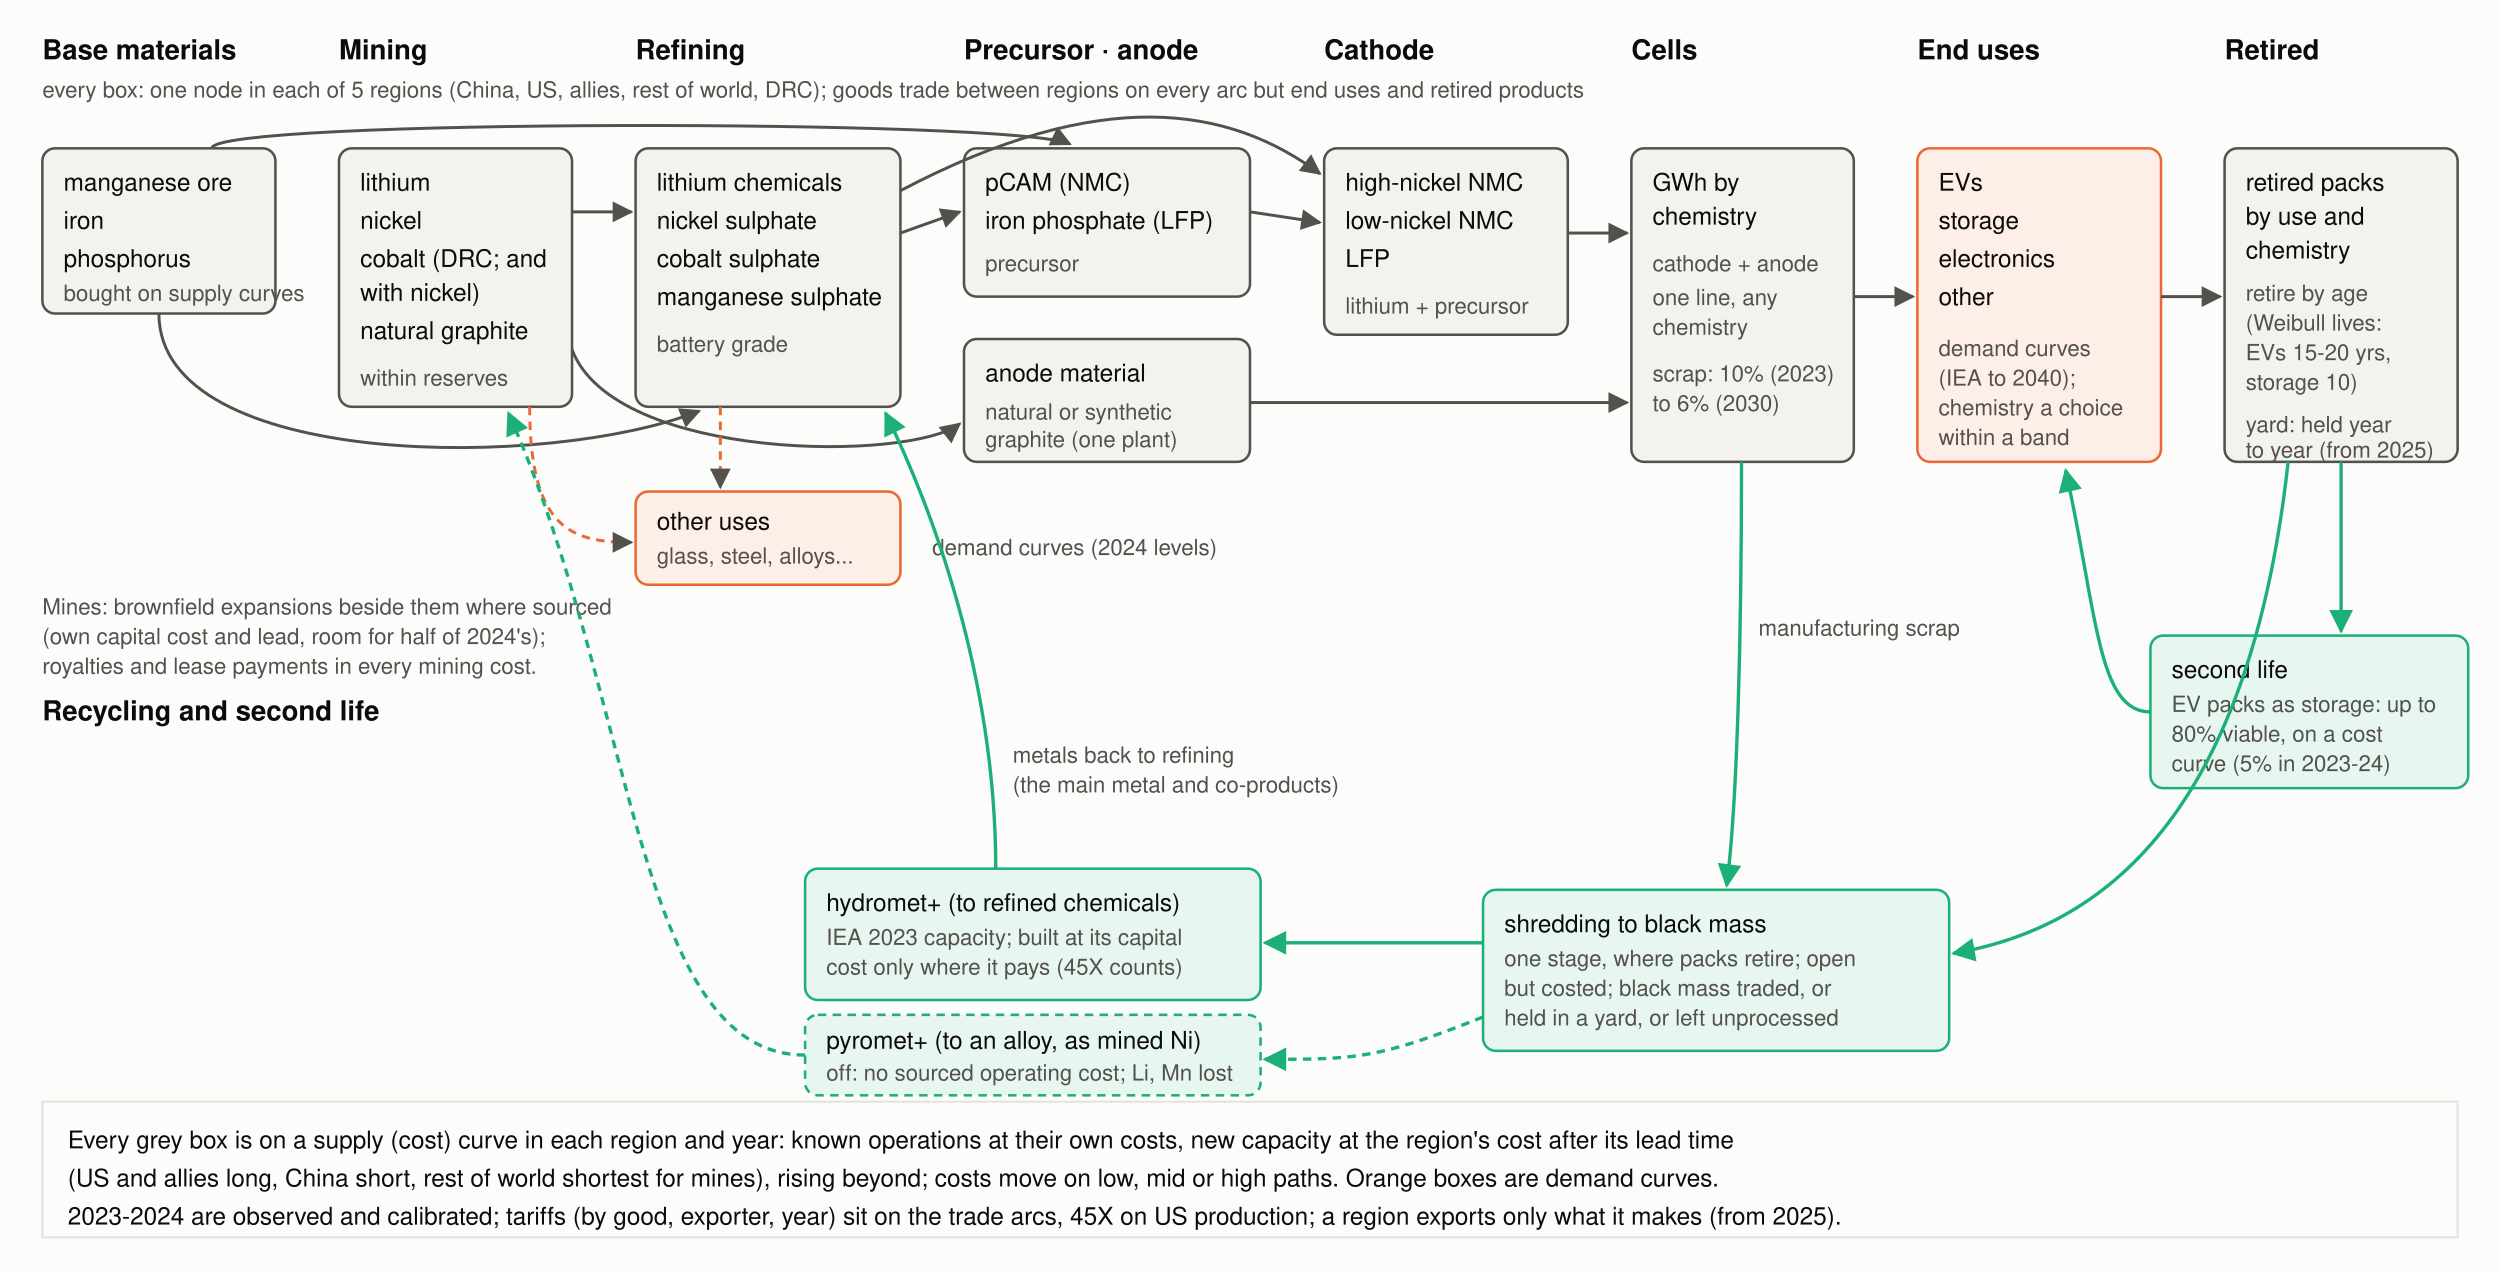
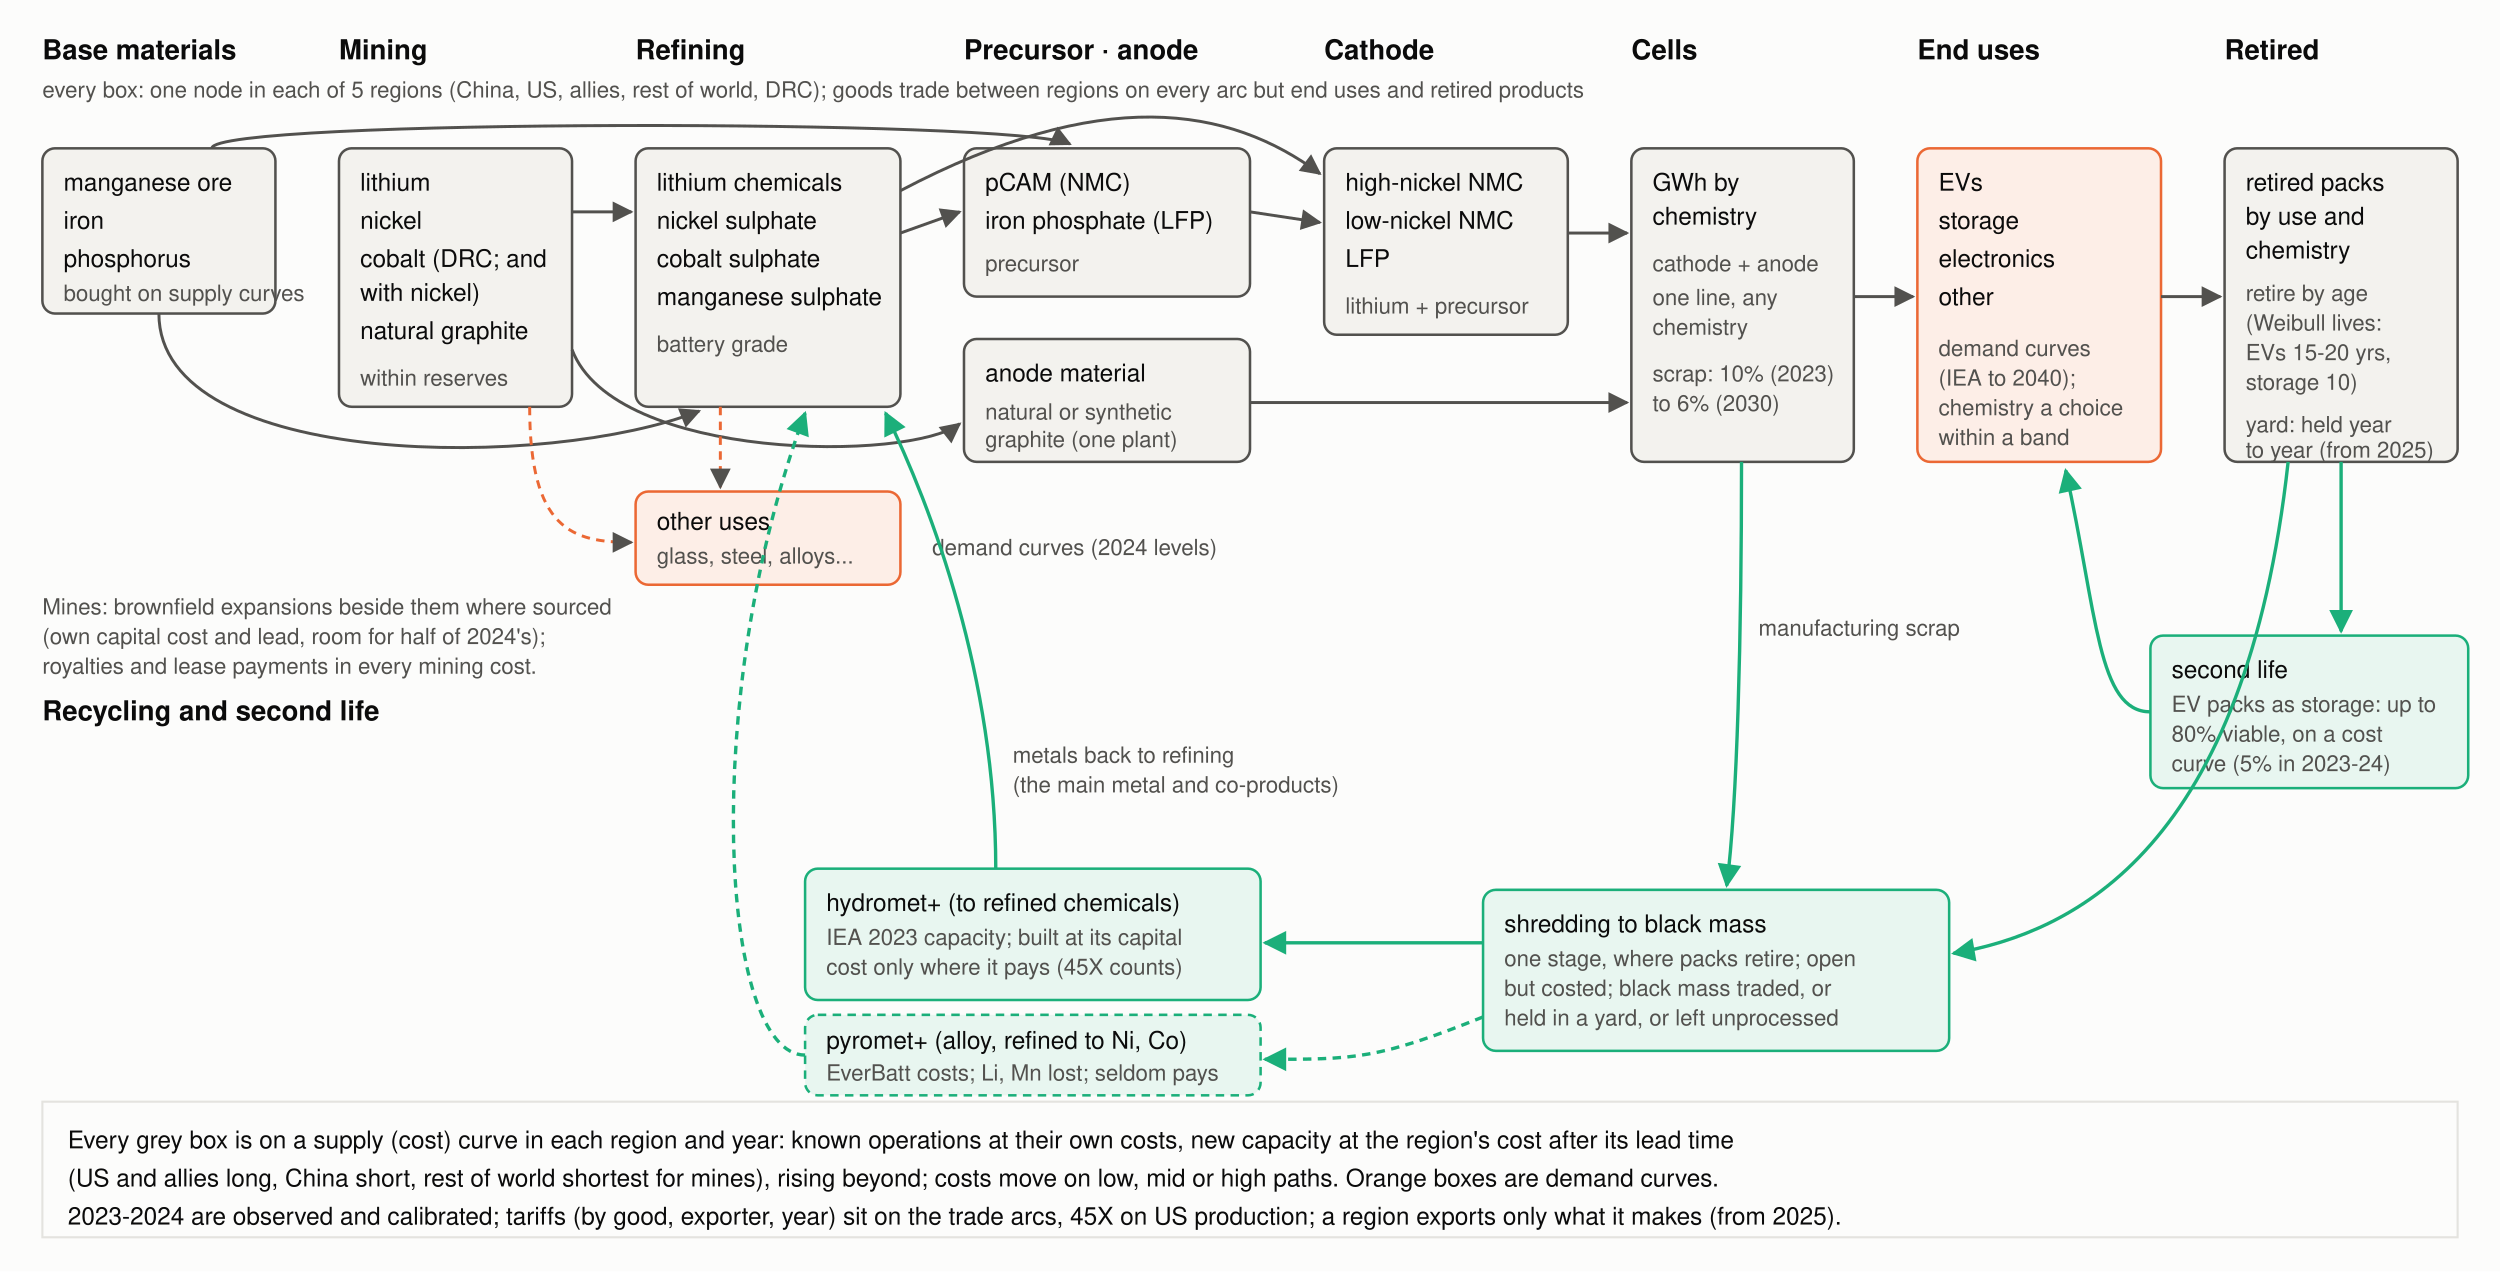
<svg xmlns="http://www.w3.org/2000/svg" viewBox="0 0 1180 600" width="1180" height="600" font-family="Segoe UI, Helvetica, Arial, sans-serif">
  <defs>
    <marker id="a" viewBox="0 0 10 10" refX="9" refY="5" markerWidth="7" markerHeight="7" orient="auto-start-reverse">
      <path d="M0,0 L10,5 L0,10 z" fill="#52514e" />
    </marker>
    <marker id="g" viewBox="0 0 10 10" refX="9" refY="5" markerWidth="7" markerHeight="7" orient="auto-start-reverse">
      <path d="M0,0 L10,5 L0,10 z" fill="#1baf7a" />
    </marker>
    <style>
      .box { fill: #f3f2ee; stroke: #52514e; stroke-width: 1.2; rx: 6; }
      .rec { fill: #e8f6f0; stroke: #1baf7a; stroke-width: 1.2; rx: 6; }
      .dem { fill: #fdeee7; stroke: #eb6834; stroke-width: 1.2; rx: 6; }
      .h { font-size: 13px; font-weight: 600; fill: #0b0b0b; }
      .t { font-size: 11.5px; fill: #0b0b0b; }
      .s { font-size: 10.5px; fill: #52514e; }
      .ln { stroke: #52514e; stroke-width: 1.4; fill: none; marker-end: url(#a); }
      .lg { stroke: #1baf7a; stroke-width: 1.6; fill: none; marker-end: url(#g); }
      .ld { stroke: #eb6834; stroke-width: 1.4; fill: none; stroke-dasharray: 4 3; marker-end: url(#a); }
    </style>
  </defs>
  <rect width="1180" height="600" fill="#fcfcfb" />
  <text class="h" x="20" y="28">Base materials</text>
  <text class="h" x="160" y="28">Mining</text>
  <text class="h" x="300" y="28">Refining</text>
  <text class="h" x="455" y="28">Precursor · anode</text>
  <text class="h" x="625" y="28">Cathode</text>
  <text class="h" x="770" y="28">Cells</text>
  <text class="h" x="905" y="28">End uses</text>
  <text class="h" x="1050" y="28">Retired</text>
  <text class="s" x="20" y="46">every box: one node in each of 5 regions (China, US, allies, rest of world, DRC); goods trade between regions on every arc but end uses and retired products</text>
  <rect class="box" x="20" y="70" width="110" height="78" />
  <text class="t" x="30" y="90">manganese ore</text>
  <text class="t" x="30" y="108">iron</text>
  <text class="t" x="30" y="126">phosphorus</text>
  <text class="s" x="30" y="142">bought on supply curves</text>
  <rect class="box" x="160" y="70" width="110" height="122" />
  <text class="t" x="170" y="90">lithium</text>
  <text class="t" x="170" y="108">nickel</text>
  <text class="t" x="170" y="126">cobalt (DRC; and</text>
  <text class="t" x="170" y="142">  with nickel)</text>
  <text class="t" x="170" y="160">natural graphite</text>
  <text class="s" x="170" y="182">within reserves</text>
  <text class="s" x="20" y="290">Mines: brownfield expansions beside them where sourced</text>
  <text class="s" x="20" y="304">(own capital cost and lead, room for half of 2024's);</text>
  <text class="s" x="20" y="318">royalties and lease payments in every mining cost.</text>
  <rect class="box" x="300" y="70" width="125" height="122" />
  <text class="t" x="310" y="90">lithium chemicals</text>
  <text class="t" x="310" y="108">nickel sulphate</text>
  <text class="t" x="310" y="126">cobalt sulphate</text>
  <text class="t" x="310" y="144">manganese sulphate</text>
  <text class="s" x="310" y="166">battery grade</text>
  <rect class="box" x="455" y="70" width="135" height="70" />
  <text class="t" x="465" y="90">pCAM (NMC)</text>
  <text class="t" x="465" y="108">iron phosphate (LFP)</text>
  <text class="s" x="465" y="128">precursor</text>
  <rect class="box" x="455" y="160" width="135" height="58" />
  <text class="t" x="465" y="180">anode material</text>
  <text class="s" x="465" y="198">natural or synthetic</text>
  <text class="s" x="465" y="211">graphite (one plant)</text>
  <rect class="box" x="625" y="70" width="115" height="88" />
  <text class="t" x="635" y="90">high-nickel NMC</text>
  <text class="t" x="635" y="108">low-nickel NMC</text>
  <text class="t" x="635" y="126">LFP</text>
  <text class="s" x="635" y="148">lithium + precursor</text>
  <rect class="box" x="770" y="70" width="105" height="148" />
  <text class="t" x="780" y="90">GWh by</text>
  <text class="t" x="780" y="106">chemistry</text>
  <text class="s" x="780" y="128">cathode + anode</text>
  <text class="s" x="780" y="144">one line, any</text>
  <text class="s" x="780" y="158">chemistry</text>
  <text class="s" x="780" y="180">scrap: 10% (2023)</text>
  <text class="s" x="780" y="194">to 6% (2030)</text>
  <rect class="dem" x="905" y="70" width="115" height="148" />
  <text class="t" x="915" y="90">EVs</text>
  <text class="t" x="915" y="108">storage</text>
  <text class="t" x="915" y="126">electronics</text>
  <text class="t" x="915" y="144">other</text>
  <text class="s" x="915" y="168">demand curves</text>
  <text class="s" x="915" y="182">(IEA to 2040);</text>
  <text class="s" x="915" y="196">chemistry a choice</text>
  <text class="s" x="915" y="210">within a band</text>
  <rect class="box" x="1050" y="70" width="110" height="148" />
  <text class="t" x="1060" y="90">retired packs</text>
  <text class="t" x="1060" y="106">by use and</text>
  <text class="t" x="1060" y="122">chemistry</text>
  <text class="s" x="1060" y="142">retire by age</text>
  <text class="s" x="1060" y="156">(Weibull lives:</text>
  <text class="s" x="1060" y="170">EVs 15-20 yrs,</text>
  <text class="s" x="1060" y="184">storage 10)</text>
  <text class="s" x="1060" y="204">yard: held year</text>
  <text class="s" x="1060" y="216">to year (from 2025)</text>
  <path class="ln" d="M75,148 C75,222 260,222 330,194" />
  <path class="ln" d="M100,70 C100,56 480,56 505,68" />
  <path class="ln" d="M270,100 L298,100" />
  <path class="ln" d="M270,165 C290,218 430,218 453,200" />
  <path class="ln" d="M425,110 L453,100" />
  <path class="ln" d="M425,90 C520,40 580,50 623,82" />
  <path class="ln" d="M590,100 L623,105" />
  <path class="ln" d="M740,110 L768,110" />
  <path class="ln" d="M590,190 L768,190" />
  <path class="ln" d="M875,140 L903,140" />
  <path class="ln" d="M1020,140 L1048,140" />
  <rect class="dem" x="300" y="232" width="125" height="44" />
  <text class="t" x="310" y="250">other uses</text>
  <text class="s" x="310" y="266">glass, steel, alloys...</text>
  <path class="ld" d="M340,192 L340,230" />
  <path class="ld" d="M250,192 C250,250 270,256 298,256" />
  <text class="s" x="440" y="262">demand curves (2024 levels)</text>
  <text class="h" x="20" y="340" fill="#0b7a54">Recycling and second life</text>
  <rect class="rec" x="1015" y="300" width="150" height="72" />
  <text class="t" x="1025" y="320">second life</text>
  <text class="s" x="1025" y="336">EV packs as storage: up to</text>
  <text class="s" x="1025" y="350">80% viable, on a cost</text>
  <text class="s" x="1025" y="364">curve (5% in 2023-24)</text>
  <rect class="rec" x="700" y="420" width="220" height="76" />
  <text class="t" x="710" y="440">shredding to black mass</text>
  <text class="s" x="710" y="456">one stage, where packs retire; open</text>
  <text class="s" x="710" y="470">but costed; black mass traded, or</text>
  <text class="s" x="710" y="484">held in a yard, or left unprocessed</text>
  <rect class="rec" x="380" y="410" width="215" height="62" />
  <text class="t" x="390" y="430">hydromet+ (to refined chemicals)</text>
  <text class="s" x="390" y="446">IEA 2023 capacity; built at its capital</text>
  <text class="s" x="390" y="460">cost only where it pays (45X counts)</text>
  <rect class="rec" x="380" y="479" width="215" height="38" stroke-dasharray="4 3" />
-   <text class="t" x="390" y="495">pyromet+ (to an alloy, as mined Ni)</text>
-   <text class="s" x="390" y="510">off: no sourced operating cost; Li, Mn lost</text>
+   <text class="t" x="390" y="495">pyromet+ (alloy, refined to Ni, Co)</text>
+   <text class="s" x="390" y="510">EverBatt costs; Li, Mn lost; seldom pays</text>
  <path class="lg" d="M1105,218 L1105,298" />
  <path class="lg" d="M1015,336 C990,336 990,290 975,222" />
  <path class="lg" d="M1080,218 C1060,400 980,440 922,450" />
  <path class="lg" d="M822,218 C822,300 820,380 815,418" />
  <text class="s" x="830" y="300">manufacturing scrap</text>
  <path class="lg" d="M700,445 L597,445" />
  <path class="lg" d="M700,480 C650,500 640,500 597,500" stroke-dasharray="4 3" />
  <path class="lg" d="M470,410 C470,320 440,240 418,195" />
-   <path class="lg" d="M380,498 C300,498 300,330 240,195" stroke-dasharray="4 3" />
+   <path class="lg" d="M380,498 C340,498 330,330 380,195" stroke-dasharray="4 3" />
  <text class="s" x="478" y="360">metals back to refining</text>
  <text class="s" x="478" y="374">(the main metal and co-products)</text>
  <rect x="20" y="520" width="1140" height="64" fill="none" stroke="#e4e3df" />
  <text class="t" x="32" y="542">Every grey box is on a supply (cost) curve in each region and year: known operations at their own costs, new capacity at the region's cost after its lead time</text>
  <text class="t" x="32" y="560">(US and allies long, China short, rest of world shortest for mines), rising beyond; costs move on low, mid or high paths. Orange boxes are demand curves.</text>
  <text class="t" x="32" y="578">2023-2024 are observed and calibrated; tariffs (by good, exporter, year) sit on the trade arcs, 45X on US production; a region exports only what it makes (from 2025).</text>
</svg>
